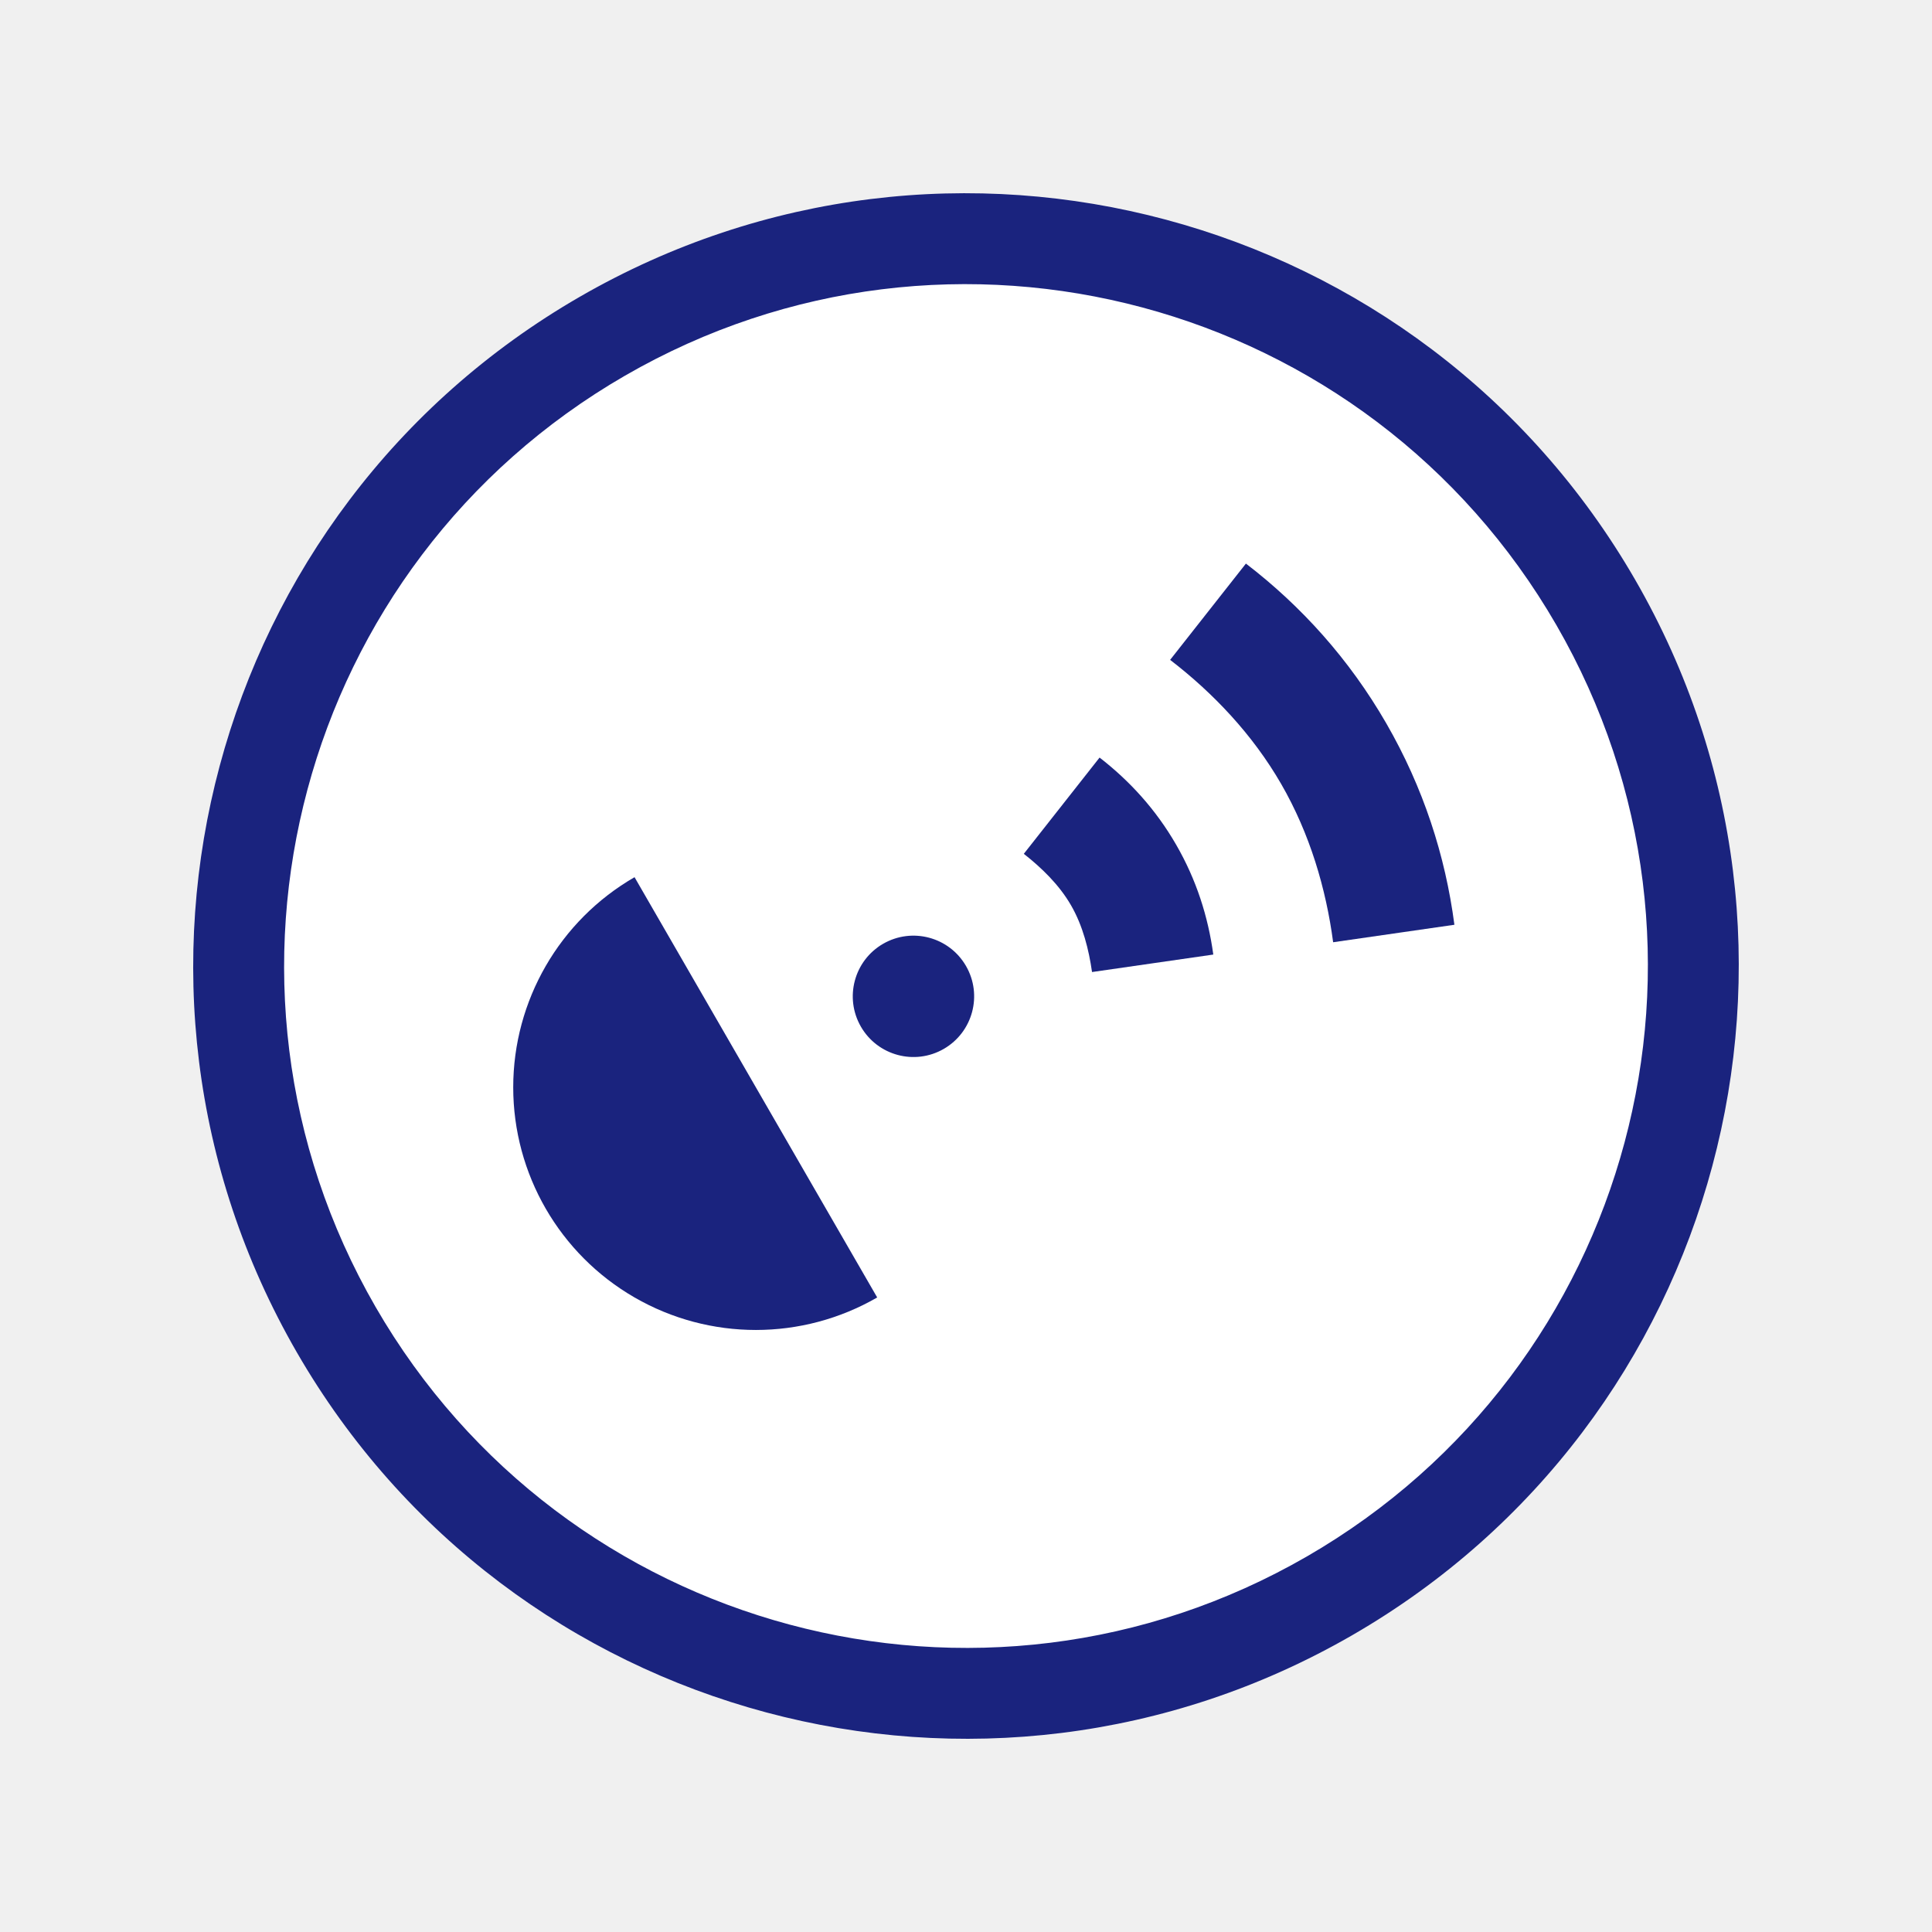
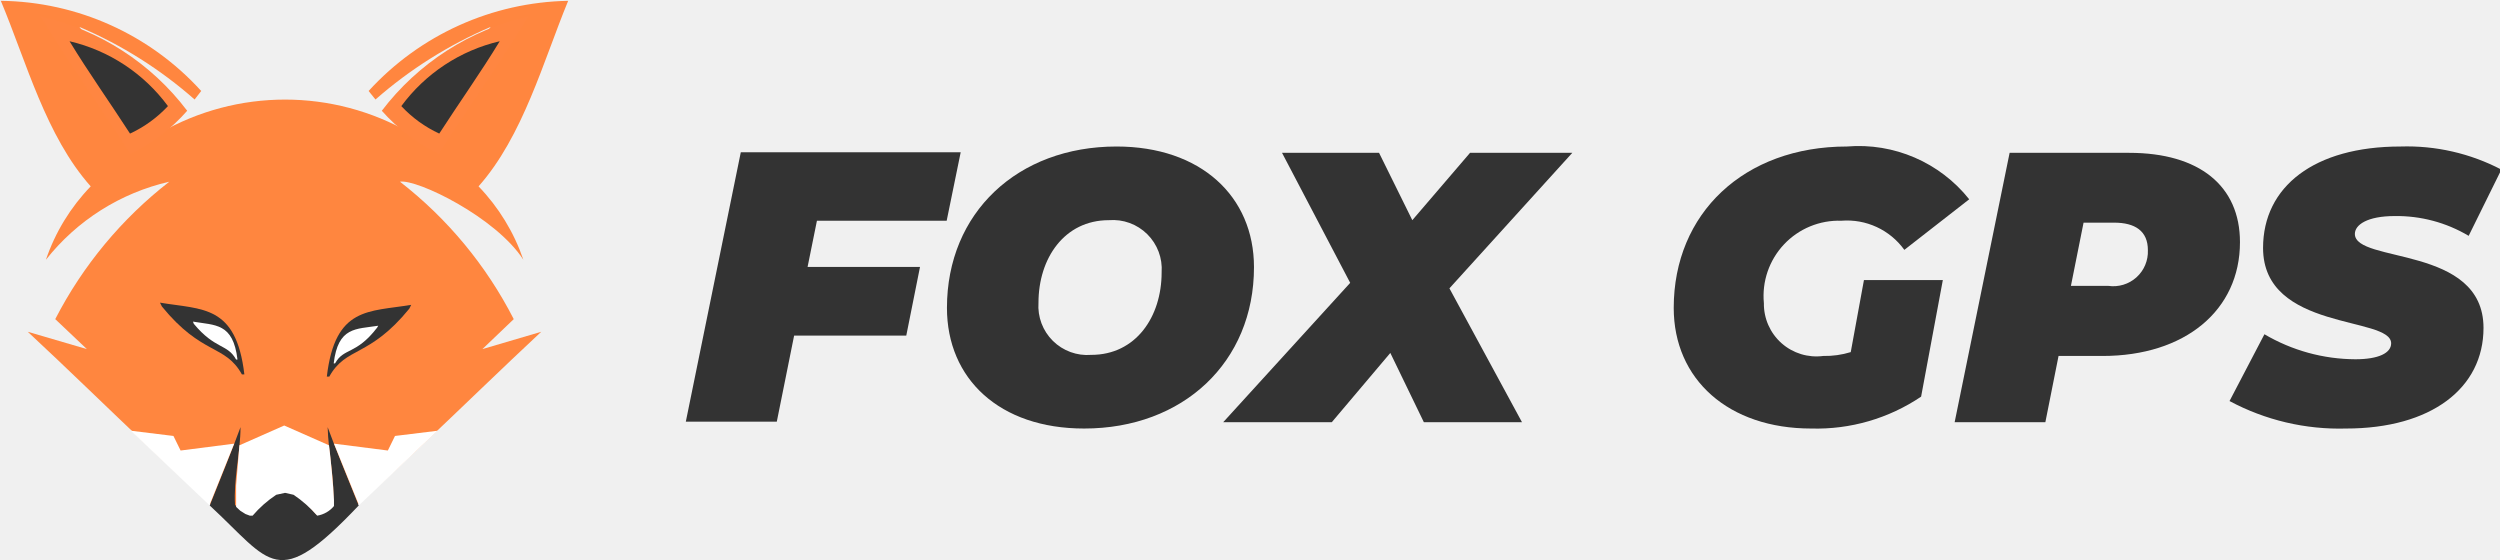
- <svg xmlns="http://www.w3.org/2000/svg" width="64px" height="64px" version="1.1">
-   <ellipse transform="rotate(-30)" cx="11.713" cy="43.713" rx="24.705" ry="24.705" fill="#fff" stroke-width=".891" />
-   <g fill="#1a237e">
-     <g stroke-width=".891">
-       <circle transform="rotate(-30)" cx="9.703" cy="43.713" r="2.01" />
-       <path d="m36.425 25.095-2.51 3.189c0.586 0.461 1.17 1.022 1.565 1.707 0.395 0.685 0.589 1.471 0.695 2.209l4.017-0.579c-0.171-1.254-0.559-2.476-1.231-3.64-0.672-1.164-1.536-2.111-2.537-2.886z" />
-       <path d="m41.272 18.67-2.51 3.189c1.419 1.091 2.729 2.466 3.679 4.112 0.95 1.646 1.486 3.468 1.721 5.242l4.017-0.579c-0.3-2.291-1.03-4.547-2.257-6.673-1.227-2.126-2.816-3.886-4.65-5.292z" />
-     </g>
-     <path transform="rotate(-30)" d="m3.675 51.751a8.038 8.038 0 0 1-6.961-4.019 8.038 8.038 0 0 1 0-8.038 8.038 8.038 0 0 1 6.961-4.019v8.038z" stroke-width=".891" />
-     <path d="m19.202 9.834c-12.242 7.068-16.437 22.722-9.369 34.964 7.068 12.242 22.722 16.437 34.964 9.369s16.437-22.722 9.369-34.964-22.722-16.437-34.964-9.369zm1.506 2.608c10.802-6.237 24.614-2.535 30.851 8.267 6.237 10.802 2.535 24.614-8.267 30.851-10.802 6.237-24.614 2.535-30.851-8.267-6.237-10.802-2.535-24.614 8.267-30.851z" stroke-width=".891" />
-   </g>
+ <svg xmlns="http://www.w3.org/2000/svg" id="b391ad30-56b9-4b42-98f5-8f8400326e10" data-name="Layer 1" viewBox="0 0 90.95 20.37">
+   <defs>
+     <style>.a82e4c4a-cfec-492c-b208-98461626aea9{fill:#ff863f;}.f73567e9-d0c9-4c69-a7fa-c43dd75c1507{fill:#333;}.f94f79ea-2f01-401f-bf47-738204fd31d6{fill:#ff8641;}.a7103311-5c36-41ec-9d4a-ea5568b7cc39{fill:#fff;}</style>
+   </defs>
+   <path class="a82e4c4a-cfec-492c-b208-98461626aea9" d="M293.78,221c-.91,2.21-1.64,4.92-3.26,6.75a7.21,7.21,0,0,1,1.63,2.67c-1-1.55-3.87-2.94-4.49-2.84a14.93,14.93,0,0,1,4.14,5l-1.14,1.09,2.14-.63c-2.83,2.64-5.89,5.74-8.88,8.18H283c-3-2.43-6.05-5.55-8.88-8.18l2.15.63-1.15-1.09a15.06,15.06,0,0,1,4.15-5,8,8,0,0,0-4.49,2.84,7.16,7.16,0,0,1,1.63-2.67c-1.63-1.83-2.34-4.53-3.27-6.75a10,10,0,0,1,7.29,3.28l-.24.31a15.52,15.52,0,0,0-4.19-2.64l2.92,3.86a9.15,9.15,0,0,1,9.12,0l2.92-3.86a15.77,15.77,0,0,0-4.19,2.64l-.25-.31A10.08,10.08,0,0,1,293.78,221Z" transform="translate(-273.11 -220.97)" />
+   <path class="f73567e9-d0c9-4c69-a7fa-c43dd75c1507" d="M279,232.12c1.46,1.79,2.3,1.37,2.91,2.47H282c-.3-2.54-1.53-2.35-3.07-2.61Z" transform="translate(-273.11 -220.97)" />
+   <path class="f73567e9-d0c9-4c69-a7fa-c43dd75c1507" d="M288,232.2c-1.46,1.79-2.3,1.37-2.91,2.47H285c.3-2.55,1.53-2.35,3.07-2.61Z" transform="translate(-273.11 -220.97)" />
+   <path class="f73567e9-d0c9-4c69-a7fa-c43dd75c1507" d="M286.16,239.36c-3,3.16-3.17,2.08-5.42,0,.25-.62.91-2.26,1.12-2.85,0,.89-.26,1.93-.2,2.83a1.31,1.31,0,0,0,.61.35c1.08-1.35,1.61-.83,2.35,0a1.19,1.19,0,0,0,.61-.35c.07-.87-.18-1.94-.2-2.83C285.25,237.13,285.92,238.76,286.16,239.36Z" transform="translate(-273.11 -220.97)" />
+   <path class="f94f79ea-2f01-401f-bf47-738204fd31d6" d="M279.92,225a6.52,6.52,0,0,1-2.06,1.57c-1.06-1.64-2.26-3.34-3.27-5A9.2,9.2,0,0,1,279.92,225Z" transform="translate(-273.11 -220.97)" />
+   <path class="f94f79ea-2f01-401f-bf47-738204fd31d6" d="M287,225a6.68,6.68,0,0,0,2.07,1.57c1.05-1.64,2.26-3.34,3.26-5A9.27,9.27,0,0,0,287,225Z" transform="translate(-273.11 -220.97)" />
+   <path class="a7103311-5c36-41ec-9d4a-ea5568b7cc39" d="M280.16,232.75c.78.94,1.22.72,1.54,1.3h.05c-.16-1.34-.81-1.24-1.62-1.38Z" transform="translate(-273.11 -220.97)" />
+   <path class="a7103311-5c36-41ec-9d4a-ea5568b7cc39" d="M286.83,232.89c-.77,1-1.21.72-1.53,1.3h-.05c.16-1.34.81-1.24,1.62-1.37Z" transform="translate(-273.11 -220.97)" />
+   <path class="f73567e9-d0c9-4c69-a7fa-c43dd75c1507" d="M287.71,224.83a4.44,4.44,0,0,0,1.38,1c.71-1.1,1.52-2.24,2.2-3.36A6.2,6.2,0,0,0,287.71,224.83Z" transform="translate(-273.11 -220.97)" />
+   <path class="f73567e9-d0c9-4c69-a7fa-c43dd75c1507" d="M279.22,224.83a4.44,4.44,0,0,1-1.38,1c-.71-1.1-1.52-2.24-2.2-3.36A6.2,6.2,0,0,1,279.22,224.83Z" transform="translate(-273.11 -220.97)" />
+   <polyline class="a7103311-5c36-41ec-9d4a-ea5568b7cc39" points="6.31 15.86 6.57 16.39 8.52 16.14 7.62 18.38 4.76 15.67" />
+   <polyline class="a7103311-5c36-41ec-9d4a-ea5568b7cc39" points="14.37 15.86 14.11 16.39 12.15 16.14 13.06 18.38 15.92 15.67" />
+   <path class="a7103311-5c36-41ec-9d4a-ea5568b7cc39" d="M281.82,237.17l1.63-.72,1.63.72c.06.47.16,1.49.18,2l0,.21a1,1,0,0,1-.61.35,4.42,4.42,0,0,0-.86-.76l-.31-.07-.32.07a4.12,4.12,0,0,0-.86.76l-.1,0-.16-.06-.19-.12h0l-.15-.14,0-.36,0-.42Z" transform="translate(-273.11 -220.97)" />
+   <path class="f73567e9-d0c9-4c69-a7fa-c43dd75c1507" d="M302.83,229l-.34,1.68h4.09l-.5,2.5H302l-.63,3.13h-3.31l2-9.8h8l-.51,2.49Z" transform="translate(-273.11 -220.97)" />
+   <path class="f73567e9-d0c9-4c69-a7fa-c43dd75c1507" d="M307.56,232.17c0-3.46,2.57-5.87,6.17-5.87,3.06,0,5,1.81,5,4.39,0,3.46-2.58,5.87-6.18,5.87C309.47,236.56,307.56,234.75,307.56,232.17Zm7.81-1.29a1.78,1.78,0,0,0-1.92-1.9c-1.62,0-2.56,1.39-2.56,3a1.78,1.78,0,0,0,1.92,1.9C314.43,233.88,315.37,232.5,315.37,230.88Z" transform="translate(-273.11 -220.97)" />
+   <path class="f73567e9-d0c9-4c69-a7fa-c43dd75c1507" d="M325.84,231.46l2.64,4.87h-3.57l-1.22-2.52-2.13,2.52h-3.95l4.62-5.07-2.48-4.73h3.53l1.21,2.45,2.1-2.45h3.72Z" transform="translate(-273.11 -220.97)" />
+   <path class="f73567e9-d0c9-4c69-a7fa-c43dd75c1507" d="M340.92,231.16h2.87L343,235.4a6.81,6.81,0,0,1-4,1.16c-3,0-5-1.78-5-4.39,0-3.44,2.56-5.87,6.3-5.87a5.14,5.14,0,0,1,4.45,1.92l-2.36,1.84A2.57,2.57,0,0,0,340.1,229a2.74,2.74,0,0,0-2.82,3,1.91,1.91,0,0,0,2.16,1.92,3.19,3.19,0,0,0,1-.14Z" transform="translate(-273.11 -220.97)" />
+   <path class="f73567e9-d0c9-4c69-a7fa-c43dd75c1507" d="M354.6,229.78c0,2.48-2,4.14-5,4.14H348l-.48,2.41h-3.3l2-9.8h4.35C353.12,226.53,354.6,227.73,354.6,229.78Zm-3.35.29c0-.7-.47-1-1.23-1h-1.11l-.46,2.3h1.36A1.26,1.26,0,0,0,351.25,230.07Z" transform="translate(-273.11 -220.97)" />
+   <path class="f73567e9-d0c9-4c69-a7fa-c43dd75c1507" d="M354.22,235.56l1.27-2.43a6.57,6.57,0,0,0,3.31.91c.85,0,1.3-.23,1.3-.58,0-1-4.66-.43-4.66-3.47,0-2.23,1.86-3.69,5-3.69a7.41,7.41,0,0,1,3.67.84l-1.19,2.41a5.12,5.12,0,0,0-2.69-.72c-1,0-1.45.32-1.45.65,0,1.08,4.68.4,4.68,3.42,0,2.19-1.9,3.66-5,3.66A8.47,8.47,0,0,1,354.22,235.56Z" transform="translate(-273.11 -220.97)" />
</svg>
